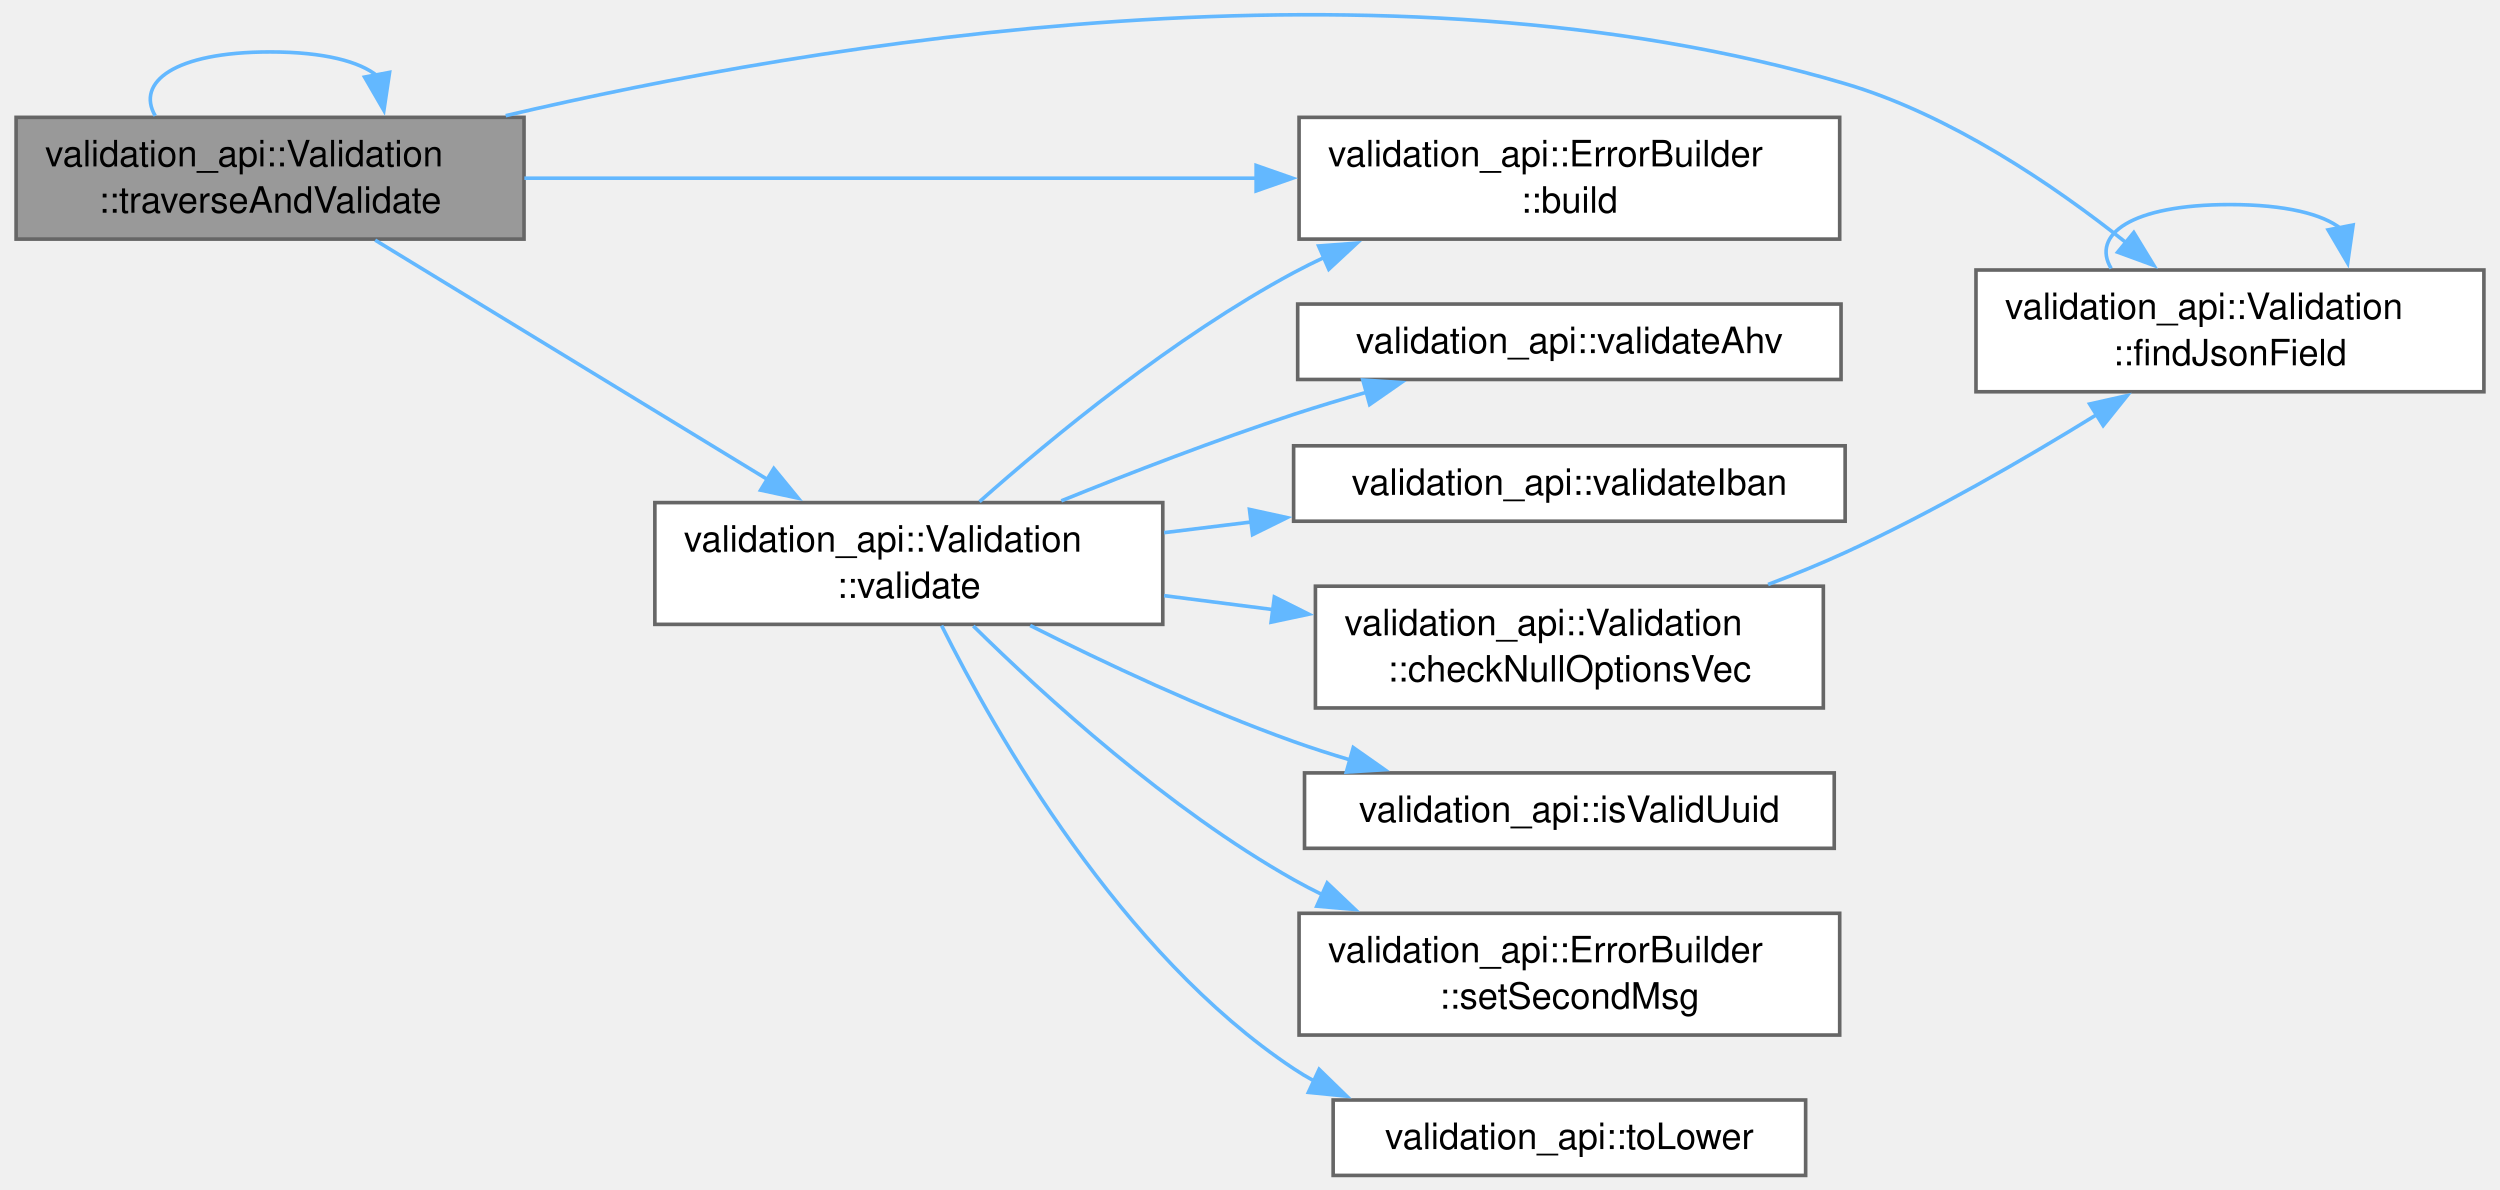
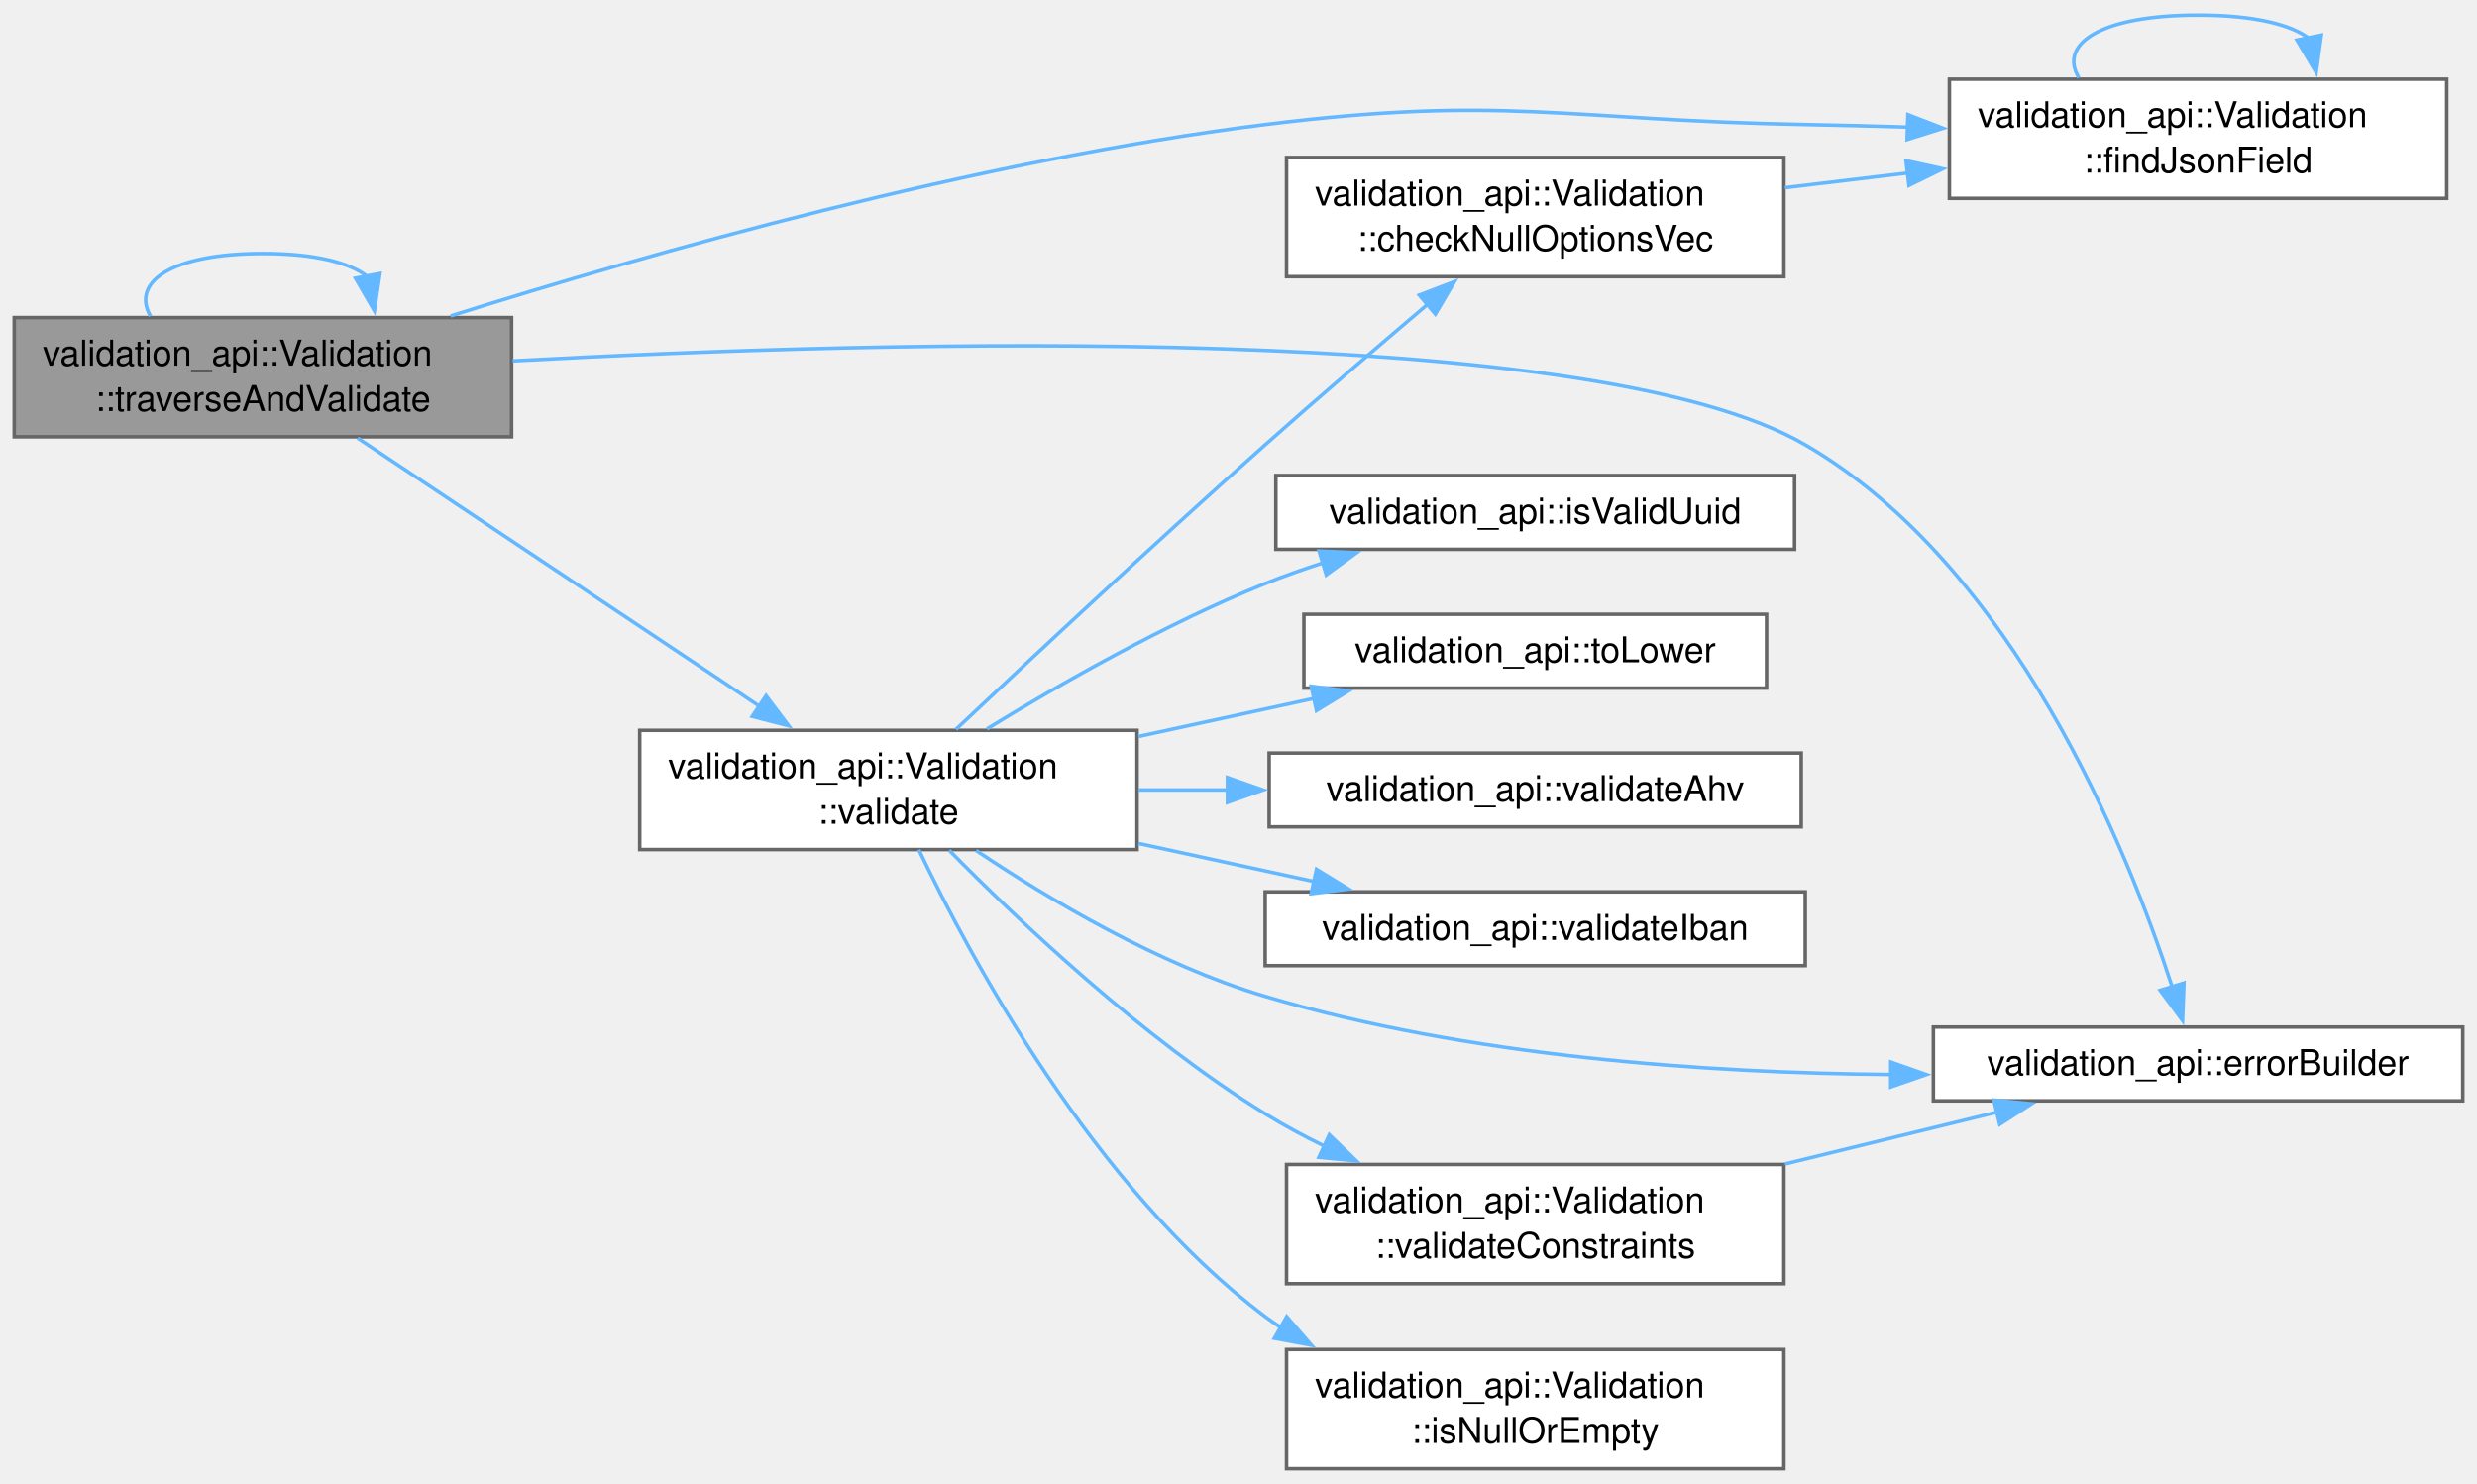
- <svg xmlns="http://www.w3.org/2000/svg" xmlns:xlink="http://www.w3.org/1999/xlink" width="687pt" height="327pt" viewBox="0.00 0.00 687.00 327.41">
-   <g id="graph0" class="graph" transform="scale(1 1) rotate(0) translate(4 323.41)">
+ <svg xmlns="http://www.w3.org/2000/svg" xmlns:xlink="http://www.w3.org/1999/xlink" width="696pt" height="417pt" viewBox="0.00 0.00 696.00 416.50">
+   <g id="graph0" class="graph" transform="scale(1 1) rotate(0) translate(4 412.5)">
    <g id="Node000001" class="node">
      <g id="a_Node000001">
        <a xlink:title="Traverse through the json object and validate the fields.">
-           <polygon fill="#999999" stroke="#666666" points="139.75,-291.12 0,-291.12 0,-257.62 139.75,-257.62 139.75,-291.12" />
-           <text text-anchor="start" x="8" y="-277.62" font-family="Helvetica,sans-Serif" font-size="10.00">validation_api::Validation</text>
-           <text text-anchor="middle" x="69.88" y="-264.88" font-family="Helvetica,sans-Serif" font-size="10.00">::traverseAndValidate</text>
+           <polygon fill="#999999" stroke="#666666" points="139.75,-323.5 0,-323.5 0,-290 139.75,-290 139.75,-323.5" />
+           <text text-anchor="start" x="8" y="-310" font-family="Helvetica,sans-Serif" font-size="10.00">validation_api::Validation</text>
+           <text text-anchor="middle" x="69.88" y="-297.25" font-family="Helvetica,sans-Serif" font-size="10.00">::traverseAndValidate</text>
        </a>
      </g>
    </g>
    <g id="edge4_Node000001_Node000001" class="edge">
      <g id="a_edge4_Node000001_Node000001">
        <a xlink:title=" ">
-           <path fill="none" stroke="#63b8ff" d="M38.28,-291.54C32.91,-300.74 43.44,-309.12 69.88,-309.12 84.74,-309.12 94.58,-306.47 99.39,-302.51" />
-           <polygon fill="#63b8ff" stroke="#63b8ff" points="102.76,-303.5 101.19,-293.03 95.88,-302.2 102.76,-303.5" />
+           <path fill="none" stroke="#63b8ff" d="M38.28,-323.91C32.91,-333.12 43.44,-341.5 69.88,-341.5 84.74,-341.5 94.58,-338.85 99.39,-334.89" />
+           <polygon fill="#63b8ff" stroke="#63b8ff" points="102.76,-335.88 101.19,-325.4 95.88,-334.57 102.76,-335.88" />
        </a>
      </g>
    </g>
    <g id="Node000002" class="node">
      <g id="a_Node000002">
-         <a xlink:href="classvalidation__api_1_1ErrorBuilder.html#a84327bbfe6c61e7be6966acc41ba6087" target="_top" xlink:title=" ">
-           <polygon fill="white" stroke="#666666" points="501.75,-291.12 353,-291.12 353,-257.62 501.75,-257.62 501.75,-291.12" />
-           <text text-anchor="start" x="361" y="-277.62" font-family="Helvetica,sans-Serif" font-size="10.00">validation_api::ErrorBuilder</text>
-           <text text-anchor="middle" x="427.38" y="-264.88" font-family="Helvetica,sans-Serif" font-size="10.00">::build</text>
+         <a xlink:href="namespacevalidation__api.html#ac3e8e6ef097973f55220fc4fdeb08dc2" target="_top" xlink:title="Error builder.">
+           <polygon fill="white" stroke="#666666" points="688,-124.12 539.25,-124.12 539.25,-103.38 688,-103.38 688,-124.12" />
+           <text text-anchor="middle" x="613.62" y="-110.62" font-family="Helvetica,sans-Serif" font-size="10.00">validation_api::errorBuilder</text>
        </a>
      </g>
    </g>
    <g id="edge1_Node000001_Node000002" class="edge">
      <g id="a_edge1_Node000001_Node000002">
        <a xlink:title=" ">
-           <path fill="none" stroke="#63b8ff" d="M139.84,-274.38C197.44,-274.38 279.79,-274.38 341.44,-274.38" />
-           <polygon fill="#63b8ff" stroke="#63b8ff" points="341.19,-277.88 351.19,-274.38 341.19,-270.88 341.19,-277.88" />
+           <path fill="none" stroke="#63b8ff" d="M140.06,-311.33C246.27,-317.11 443.49,-322.5 503.25,-287.75 561.97,-253.6 593.85,-174 606.33,-135.45" />
+           <polygon fill="#63b8ff" stroke="#63b8ff" points="609.66,-136.51 609.26,-125.93 602.97,-134.45 609.66,-136.51" />
        </a>
      </g>
    </g>
    <g id="Node000003" class="node">
      <g id="a_Node000003">
-         <a xlink:href="classvalidation__api_1_1Validation.html#a1931562aaf3ed21afc7d5f0fade04aa0" target="_top" xlink:title=" ">
-           <polygon fill="white" stroke="#666666" points="679,-249.12 539.25,-249.12 539.25,-215.62 679,-215.62 679,-249.12" />
-           <text text-anchor="start" x="547.25" y="-235.62" font-family="Helvetica,sans-Serif" font-size="10.00">validation_api::Validation</text>
-           <text text-anchor="middle" x="609.12" y="-222.88" font-family="Helvetica,sans-Serif" font-size="10.00">::findJsonField</text>
+         <a xlink:href="classvalidation__api_1_1Validation.html#a49e598a8189b6bd6edf1ecdb00ae8b9d" target="_top" xlink:title=" ">
+           <polygon fill="white" stroke="#666666" points="683.5,-390.5 543.75,-390.5 543.75,-357 683.5,-357 683.5,-390.5" />
+           <text text-anchor="start" x="551.75" y="-377" font-family="Helvetica,sans-Serif" font-size="10.00">validation_api::Validation</text>
+           <text text-anchor="middle" x="613.62" y="-364.25" font-family="Helvetica,sans-Serif" font-size="10.00">::findJsonField</text>
        </a>
      </g>
    </g>
    <g id="edge2_Node000001_Node000003" class="edge">
      <g id="a_edge2_Node000001_Node000003">
        <a xlink:title=" ">
-           <path fill="none" stroke="#63b8ff" d="M134.71,-291.58C220.45,-311.7 376.69,-337.81 503.25,-300.38 532.17,-291.82 560.6,-272.51 580.55,-256.65" />
-           <polygon fill="#63b8ff" stroke="#63b8ff" points="582.67,-259.43 588.19,-250.38 578.23,-254.02 582.67,-259.43" />
+           <path fill="none" stroke="#63b8ff" d="M122.63,-323.96C178.39,-341.53 270.09,-367.61 351.5,-377.75 418.43,-386.09 435.82,-378.98 503.25,-377.75 512.6,-377.58 522.41,-377.33 532.14,-377.03" />
+           <polygon fill="#63b8ff" stroke="#63b8ff" points="532.1,-380.53 541.98,-376.71 531.88,-373.54 532.1,-380.53" />
        </a>
      </g>
    </g>
    <g id="Node000004" class="node">
      <g id="a_Node000004">
        <a xlink:href="classvalidation__api_1_1Validation.html#a1cc0802269d88c233ad3c3d1d6c3dd12" target="_top" xlink:title=" ">
-           <polygon fill="white" stroke="#666666" points="315.5,-185.12 175.75,-185.12 175.75,-151.62 315.5,-151.62 315.5,-185.12" />
-           <text text-anchor="start" x="183.75" y="-171.62" font-family="Helvetica,sans-Serif" font-size="10.00">validation_api::Validation</text>
-           <text text-anchor="middle" x="245.62" y="-158.88" font-family="Helvetica,sans-Serif" font-size="10.00">::validate</text>
+           <polygon fill="white" stroke="#666666" points="315.5,-207.5 175.75,-207.5 175.75,-174 315.5,-174 315.5,-207.5" />
+           <text text-anchor="start" x="183.75" y="-194" font-family="Helvetica,sans-Serif" font-size="10.00">validation_api::Validation</text>
+           <text text-anchor="middle" x="245.62" y="-181.25" font-family="Helvetica,sans-Serif" font-size="10.00">::validate</text>
        </a>
      </g>
    </g>
    <g id="edge5_Node000001_Node000004" class="edge">
      <g id="a_edge5_Node000001_Node000004">
        <a xlink:title=" ">
-           <path fill="none" stroke="#63b8ff" d="M98.79,-257.34C128.09,-239.47 174.32,-211.26 206.86,-191.41" />
-           <polygon fill="#63b8ff" stroke="#63b8ff" points="208.48,-194.52 215.2,-186.33 204.84,-188.55 208.48,-194.52" />
+           <path fill="none" stroke="#63b8ff" d="M96.51,-289.63C126.41,-269.67 176,-236.57 209.47,-214.22" />
+           <polygon fill="#63b8ff" stroke="#63b8ff" points="211.25,-217.24 217.62,-208.78 207.36,-211.42 211.25,-217.24" />
        </a>
      </g>
    </g>
    <g id="edge3_Node000003_Node000003" class="edge">
      <g id="a_edge3_Node000003_Node000003">
        <a xlink:title=" ">
-           <path fill="none" stroke="#63b8ff" d="M576.45,-249.54C570.9,-258.74 581.79,-267.12 609.12,-267.12 624.5,-267.12 634.67,-264.47 639.64,-260.51" />
-           <polygon fill="#63b8ff" stroke="#63b8ff" points="643.01,-261.51 641.51,-251.02 636.14,-260.16 643.01,-261.51" />
-         </a>
-       </g>
-     </g>
-     <g id="edge6_Node000004_Node000002" class="edge">
-       <g id="a_edge6_Node000004_Node000002">
-         <a xlink:title=" ">
-           <path fill="none" stroke="#63b8ff" d="M265.07,-185.38C285.09,-203.11 318.62,-230.71 351.5,-248.38 354.19,-249.82 356.98,-251.21 359.83,-252.55" />
-           <polygon fill="#63b8ff" stroke="#63b8ff" points="358.38,-255.73 368.94,-256.52 361.18,-249.32 358.38,-255.73" />
+           <path fill="none" stroke="#63b8ff" d="M580.14,-390.91C574.45,-400.12 585.61,-408.5 613.62,-408.5 629.38,-408.5 639.81,-405.85 644.9,-401.89" />
+           <polygon fill="#63b8ff" stroke="#63b8ff" points="648.27,-402.89 646.81,-392.4 641.4,-401.51 648.27,-402.89" />
+         </a>
+       </g>
+     </g>
+     <g id="edge8_Node000004_Node000002" class="edge">
+       <g id="a_edge8_Node000004_Node000002">
+         <a xlink:title=" ">
+           <path fill="none" stroke="#63b8ff" d="M270.29,-173.73C290.72,-160.03 321.58,-141.64 351.5,-132.75 408.51,-115.8 475.47,-111.22 527.3,-110.78" />
+           <polygon fill="#63b8ff" stroke="#63b8ff" points="527.29,-114.28 537.28,-110.76 527.27,-107.28 527.29,-114.28" />
        </a>
      </g>
    </g>
    <g id="Node000005" class="node">
      <g id="a_Node000005">
        <a xlink:href="classvalidation__api_1_1Validation.html#a7b6995b4592eb861af42e45b095382b7" target="_top" xlink:title="Checking Uuid values.">
-           <polygon fill="white" stroke="#666666" points="497.25,-162.12 357.5,-162.12 357.5,-128.62 497.25,-128.62 497.25,-162.12" />
-           <text text-anchor="start" x="365.5" y="-148.62" font-family="Helvetica,sans-Serif" font-size="10.00">validation_api::Validation</text>
-           <text text-anchor="middle" x="427.38" y="-135.88" font-family="Helvetica,sans-Serif" font-size="10.00">::checkNullOptionsVec</text>
-         </a>
-       </g>
-     </g>
-     <g id="edge7_Node000004_Node000005" class="edge">
-       <g id="a_edge7_Node000004_Node000005">
-         <a xlink:title=" ">
-           <path fill="none" stroke="#63b8ff" d="M315.86,-159.52C325.71,-158.26 335.9,-156.95 345.94,-155.67" />
-           <polygon fill="#63b8ff" stroke="#63b8ff" points="346.2,-159.16 355.67,-154.42 345.31,-152.22 346.2,-159.16" />
+           <polygon fill="white" stroke="#666666" points="497.25,-368.5 357.5,-368.5 357.5,-335 497.25,-335 497.25,-368.5" />
+           <text text-anchor="start" x="365.5" y="-355" font-family="Helvetica,sans-Serif" font-size="10.00">validation_api::Validation</text>
+           <text text-anchor="middle" x="427.38" y="-342.25" font-family="Helvetica,sans-Serif" font-size="10.00">::checkNullOptionsVec</text>
+         </a>
+       </g>
+     </g>
+     <g id="edge6_Node000004_Node000005" class="edge">
+       <g id="a_edge6_Node000004_Node000005">
+         <a xlink:title=" ">
+           <path fill="none" stroke="#63b8ff" d="M264.62,-207.79C285.35,-227.33 320.55,-260.23 351.5,-287.75 366.39,-300.99 383.23,-315.43 397.16,-327.24" />
+           <polygon fill="#63b8ff" stroke="#63b8ff" points="394.8,-329.82 404.69,-333.6 399.32,-324.47 394.8,-329.82" />
        </a>
      </g>
    </g>
    <g id="Node000006" class="node">
      <g id="a_Node000006">
-         <a xlink:href="namespacevalidation__api.html#ac19e25b4d8364b0f52152440dd5ecbda" target="_top" xlink:title=" ">
-           <polygon fill="white" stroke="#666666" points="500.25,-110.75 354.5,-110.75 354.5,-90 500.25,-90 500.25,-110.75" />
-           <text text-anchor="middle" x="427.38" y="-97.25" font-family="Helvetica,sans-Serif" font-size="10.00">validation_api::isValidUuid</text>
+         <a xlink:href="classvalidation__api_1_1Validation.html#ac59ae7a00f5fc950a3a572524127c4d3" target="_top" xlink:title="Checks if a json object is empty.">
+           <polygon fill="white" stroke="#666666" points="497.25,-33.5 357.5,-33.5 357.5,0 497.25,0 497.25,-33.5" />
+           <text text-anchor="start" x="365.5" y="-20" font-family="Helvetica,sans-Serif" font-size="10.00">validation_api::Validation</text>
+           <text text-anchor="middle" x="427.38" y="-7.25" font-family="Helvetica,sans-Serif" font-size="10.00">::isNullOrEmpty</text>
        </a>
      </g>
    </g>
    <g id="edge9_Node000004_Node000006" class="edge">
      <g id="a_edge9_Node000004_Node000006">
        <a xlink:title=" ">
-           <path fill="none" stroke="#63b8ff" d="M279.02,-151.3C299.41,-141.04 326.52,-128.29 351.5,-119.38 356.52,-117.58 361.8,-115.89 367.12,-114.3" />
-           <polygon fill="#63b8ff" stroke="#63b8ff" points="367.91,-117.72 376.58,-111.63 366.01,-110.98 367.91,-117.72" />
+           <path fill="none" stroke="#63b8ff" d="M254.17,-173.96C268.7,-143.48 303.41,-78.88 351.5,-42.75 353.01,-41.61 354.58,-40.52 356.19,-39.48" />
+           <polygon fill="#63b8ff" stroke="#63b8ff" points="357.55,-42.73 364.5,-34.73 354.08,-36.66 357.55,-42.73" />
        </a>
      </g>
    </g>
    <g id="Node000007" class="node">
      <g id="a_Node000007">
-         <a xlink:href="classvalidation__api_1_1ErrorBuilder.html#a014e70c2f2b4a2ee879c363b4a2174f2" target="_top" xlink:title="Set the First Msg object.">
-           <polygon fill="white" stroke="#666666" points="501.75,-72.12 353,-72.12 353,-38.62 501.75,-38.62 501.75,-72.12" />
-           <text text-anchor="start" x="361" y="-58.62" font-family="Helvetica,sans-Serif" font-size="10.00">validation_api::ErrorBuilder</text>
-           <text text-anchor="middle" x="427.38" y="-45.88" font-family="Helvetica,sans-Serif" font-size="10.00">::setSecondMsg</text>
+         <a xlink:href="namespacevalidation__api.html#ac19e25b4d8364b0f52152440dd5ecbda" target="_top" xlink:title=" ">
+           <polygon fill="white" stroke="#666666" points="500.25,-279.12 354.5,-279.12 354.5,-258.38 500.25,-258.38 500.25,-279.12" />
+           <text text-anchor="middle" x="427.38" y="-265.62" font-family="Helvetica,sans-Serif" font-size="10.00">validation_api::isValidUuid</text>
        </a>
      </g>
    </g>
    <g id="edge10_Node000004_Node000007" class="edge">
      <g id="a_edge10_Node000004_Node000007">
        <a xlink:title=" ">
-           <path fill="none" stroke="#63b8ff" d="M263.36,-151.18C282.94,-131.89 317.09,-100.78 351.5,-81.38 354.11,-79.91 356.81,-78.5 359.58,-77.15" />
-           <polygon fill="#63b8ff" stroke="#63b8ff" points="360.74,-80.47 368.42,-73.17 357.87,-74.08 360.74,-80.47" />
+           <path fill="none" stroke="#63b8ff" d="M273.32,-207.91C294,-220.6 323.71,-237.55 351.5,-248.75 356.75,-250.86 362.29,-252.82 367.89,-254.62" />
+           <polygon fill="#63b8ff" stroke="#63b8ff" points="366.64,-257.9 377.22,-257.44 368.66,-251.2 366.64,-257.9" />
        </a>
      </g>
    </g>
    <g id="Node000008" class="node">
      <g id="a_Node000008">
        <a xlink:href="namespacevalidation__api.html#a6dd56dcf7358b332bb906a2d27fddd0b" target="_top" xlink:title="Converts string to all lowercase.">
-           <polygon fill="white" stroke="#666666" points="492.38,-20.75 362.38,-20.75 362.38,0 492.38,0 492.38,-20.75" />
-           <text text-anchor="middle" x="427.38" y="-7.25" font-family="Helvetica,sans-Serif" font-size="10.00">validation_api::toLower</text>
+           <polygon fill="white" stroke="#666666" points="492.38,-240.12 362.38,-240.12 362.38,-219.38 492.38,-219.38 492.38,-240.12" />
+           <text text-anchor="middle" x="427.38" y="-226.62" font-family="Helvetica,sans-Serif" font-size="10.00">validation_api::toLower</text>
        </a>
      </g>
    </g>
    <g id="edge11_Node000004_Node000008" class="edge">
      <g id="a_edge11_Node000004_Node000008">
        <a xlink:title=" ">
-           <path fill="none" stroke="#63b8ff" d="M254.64,-151.29C269.43,-121.69 303.91,-60.99 351.5,-29.38 353.34,-28.15 355.26,-27 357.23,-25.93" />
-           <polygon fill="#63b8ff" stroke="#63b8ff" points="358.52,-29.19 366.11,-21.8 355.57,-22.85 358.52,-29.19" />
+           <path fill="none" stroke="#63b8ff" d="M315.86,-205.77C332.26,-209.33 349.62,-213.1 365.6,-216.56" />
+           <polygon fill="#63b8ff" stroke="#63b8ff" points="364.42,-219.89 374.94,-218.59 365.91,-213.05 364.42,-219.89" />
        </a>
      </g>
    </g>
    <g id="Node000009" class="node">
      <g id="a_Node000009">
        <a xlink:href="namespacevalidation__api.html#aae32fd7a0b5886a49454679d46ed4bd1" target="_top" xlink:title="Validates Ahv string.">
-           <polygon fill="white" stroke="#666666" points="502.12,-239.75 352.62,-239.75 352.62,-219 502.12,-219 502.12,-239.75" />
-           <text text-anchor="middle" x="427.38" y="-226.25" font-family="Helvetica,sans-Serif" font-size="10.00">validation_api::validateAhv</text>
+           <polygon fill="white" stroke="#666666" points="502.12,-201.12 352.62,-201.12 352.62,-180.38 502.12,-180.38 502.12,-201.12" />
+           <text text-anchor="middle" x="427.38" y="-187.62" font-family="Helvetica,sans-Serif" font-size="10.00">validation_api::validateAhv</text>
        </a>
      </g>
    </g>
    <g id="edge12_Node000004_Node000009" class="edge">
      <g id="a_edge12_Node000004_Node000009">
        <a xlink:title=" ">
-           <path fill="none" stroke="#63b8ff" d="M287.58,-185.61C306.8,-193.39 330.14,-202.37 351.5,-209.38 358.04,-211.52 364.97,-213.61 371.85,-215.57" />
-           <polygon fill="#63b8ff" stroke="#63b8ff" points="370.55,-218.85 381.12,-218.15 372.42,-212.1 370.55,-218.85" />
+           <path fill="none" stroke="#63b8ff" d="M315.86,-190.75C324.09,-190.75 332.56,-190.75 340.98,-190.75" />
+           <polygon fill="#63b8ff" stroke="#63b8ff" points="340.89,-194.25 350.89,-190.75 340.89,-187.25 340.89,-194.25" />
        </a>
      </g>
    </g>
    <g id="Node000010" class="node">
      <g id="a_Node000010">
-         <a xlink:href="namespacevalidation__api.html#a0a2b975e162ced567ba3a6075684092a" target="_top" xlink:title="Validates Iban string.">
-           <polygon fill="white" stroke="#666666" points="503.25,-200.75 351.5,-200.75 351.5,-180 503.25,-180 503.25,-200.75" />
-           <text text-anchor="middle" x="427.38" y="-187.25" font-family="Helvetica,sans-Serif" font-size="10.00">validation_api::validateIban</text>
+         <a xlink:href="classvalidation__api_1_1Validation.html#a512e2e0c3be1bea95ebfab280ec919ba" target="_top" xlink:title="Validates len options.">
+           <polygon fill="white" stroke="#666666" points="497.25,-85.5 357.5,-85.5 357.5,-52 497.25,-52 497.25,-85.5" />
+           <text text-anchor="start" x="365.5" y="-72" font-family="Helvetica,sans-Serif" font-size="10.00">validation_api::Validation</text>
+           <text text-anchor="middle" x="427.38" y="-59.25" font-family="Helvetica,sans-Serif" font-size="10.00">::validateConstraints</text>
        </a>
      </g>
    </g>
    <g id="edge13_Node000004_Node000010" class="edge">
      <g id="a_edge13_Node000004_Node000010">
        <a xlink:title=" ">
-           <path fill="none" stroke="#63b8ff" d="M315.86,-176.85C323.73,-177.81 331.82,-178.8 339.87,-179.79" />
-           <polygon fill="#63b8ff" stroke="#63b8ff" points="339.35,-183.25 349.7,-180.99 340.2,-176.3 339.35,-183.25" />
-         </a>
-       </g>
-     </g>
-     <g id="edge8_Node000005_Node000003" class="edge">
-       <g id="a_edge8_Node000005_Node000003">
-         <a xlink:title=" ">
-           <path fill="none" stroke="#63b8ff" d="M482.05,-162.6C489.26,-165.32 496.5,-168.27 503.25,-171.38 527.16,-182.35 552.7,-197.14 572.59,-209.41" />
-           <polygon fill="#63b8ff" stroke="#63b8ff" points="570.53,-212.25 580.87,-214.57 574.24,-206.31 570.53,-212.25" />
+           <path fill="none" stroke="#63b8ff" d="M262.72,-173.79C282.24,-153.97 316.85,-121.17 351.5,-99.75 356.74,-96.51 362.37,-93.48 368.11,-90.67" />
+           <polygon fill="#63b8ff" stroke="#63b8ff" points="369.52,-93.87 377.13,-86.5 366.58,-87.52 369.52,-93.87" />
+         </a>
+       </g>
+     </g>
+     <g id="Node000011" class="node">
+       <g id="a_Node000011">
+         <a xlink:href="namespacevalidation__api.html#a0a2b975e162ced567ba3a6075684092a" target="_top" xlink:title="Validates Iban string.">
+           <polygon fill="white" stroke="#666666" points="503.25,-162.12 351.5,-162.12 351.5,-141.38 503.25,-141.38 503.25,-162.12" />
+           <text text-anchor="middle" x="427.38" y="-148.62" font-family="Helvetica,sans-Serif" font-size="10.00">validation_api::validateIban</text>
+         </a>
+       </g>
+     </g>
+     <g id="edge15_Node000004_Node000011" class="edge">
+       <g id="a_edge15_Node000004_Node000011">
+         <a xlink:title=" ">
+           <path fill="none" stroke="#63b8ff" d="M315.86,-175.73C332.26,-172.17 349.62,-168.4 365.6,-164.94" />
+           <polygon fill="#63b8ff" stroke="#63b8ff" points="365.91,-168.45 374.94,-162.91 364.42,-161.61 365.91,-168.45" />
+         </a>
+       </g>
+     </g>
+     <g id="edge7_Node000005_Node000003" class="edge">
+       <g id="a_edge7_Node000005_Node000003">
+         <a xlink:title=" ">
+           <path fill="none" stroke="#63b8ff" d="M497.51,-360C508.77,-361.35 520.51,-362.75 532.02,-364.13" />
+           <polygon fill="#63b8ff" stroke="#63b8ff" points="531.56,-367.6 541.91,-365.31 532.39,-360.65 531.56,-367.6" />
+         </a>
+       </g>
+     </g>
+     <g id="edge14_Node000010_Node000002" class="edge">
+       <g id="a_edge14_Node000010_Node000002">
+         <a xlink:title=" ">
+           <path fill="none" stroke="#63b8ff" d="M497.51,-85.63C517.22,-90.45 538.43,-95.63 557.21,-100.22" />
+           <polygon fill="#63b8ff" stroke="#63b8ff" points="556.24,-103.58 566.78,-102.55 557.9,-96.78 556.24,-103.58" />
        </a>
      </g>
    </g>
  </g>
</svg>
